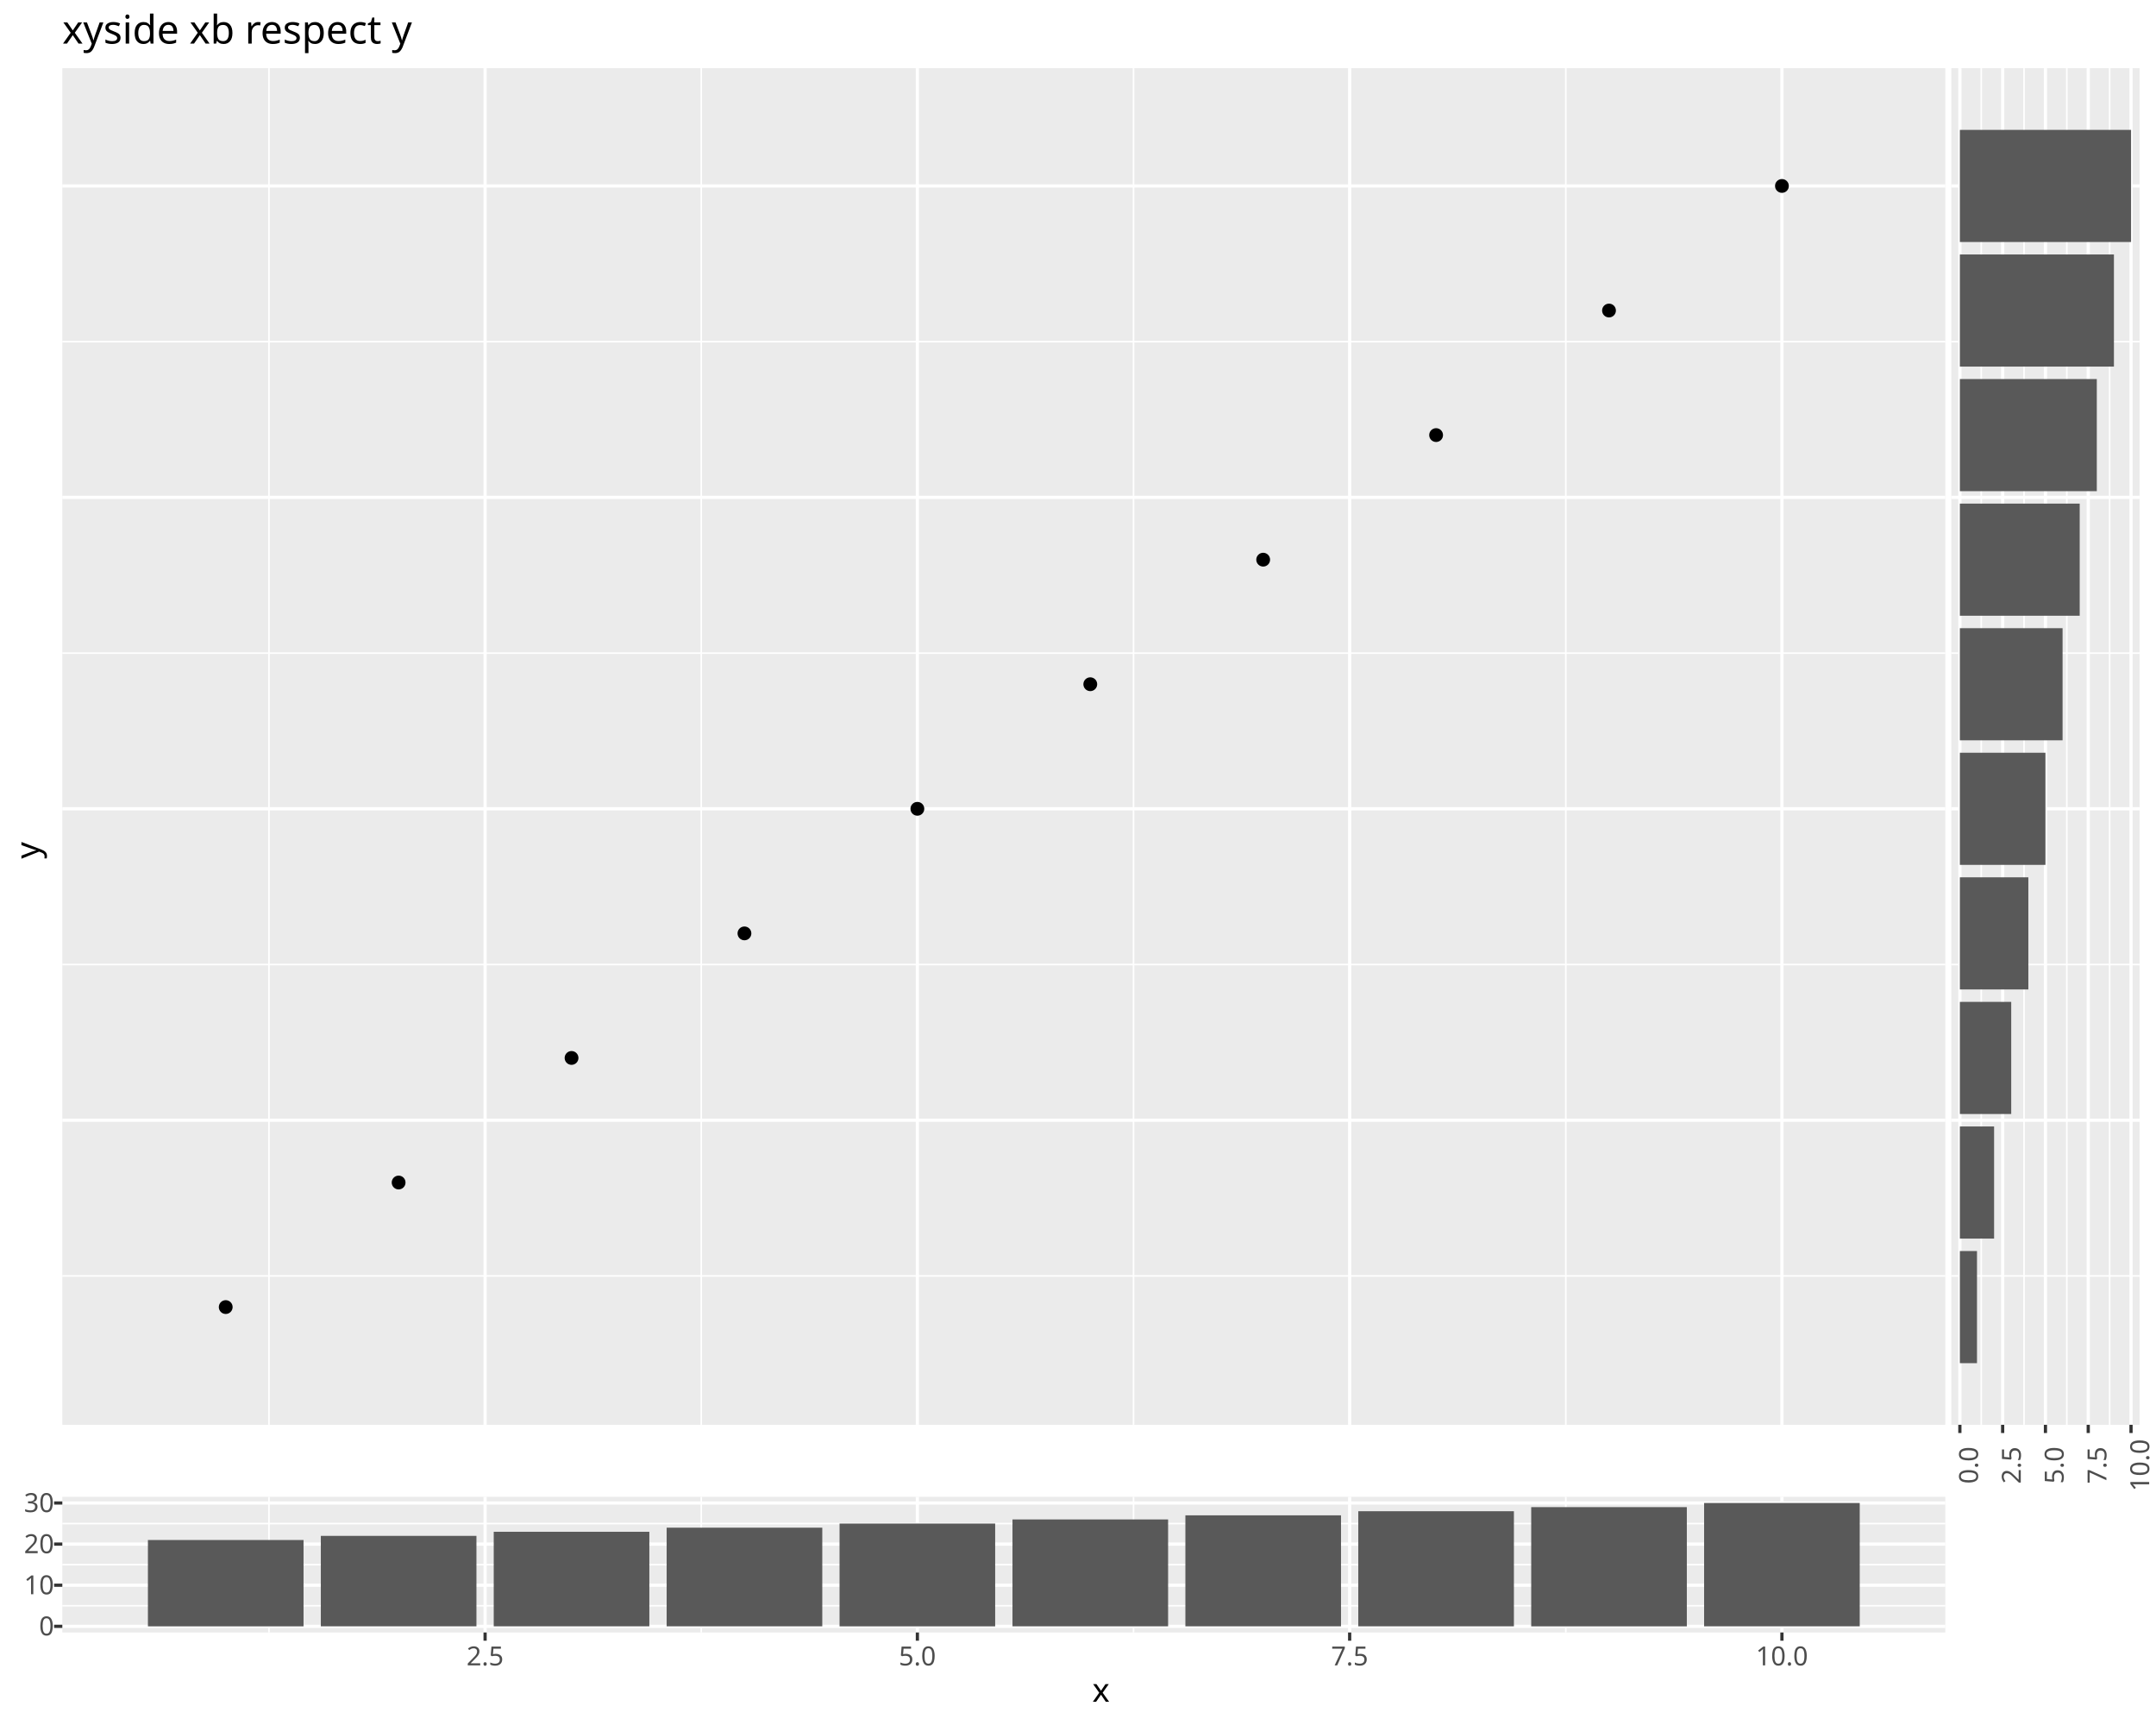
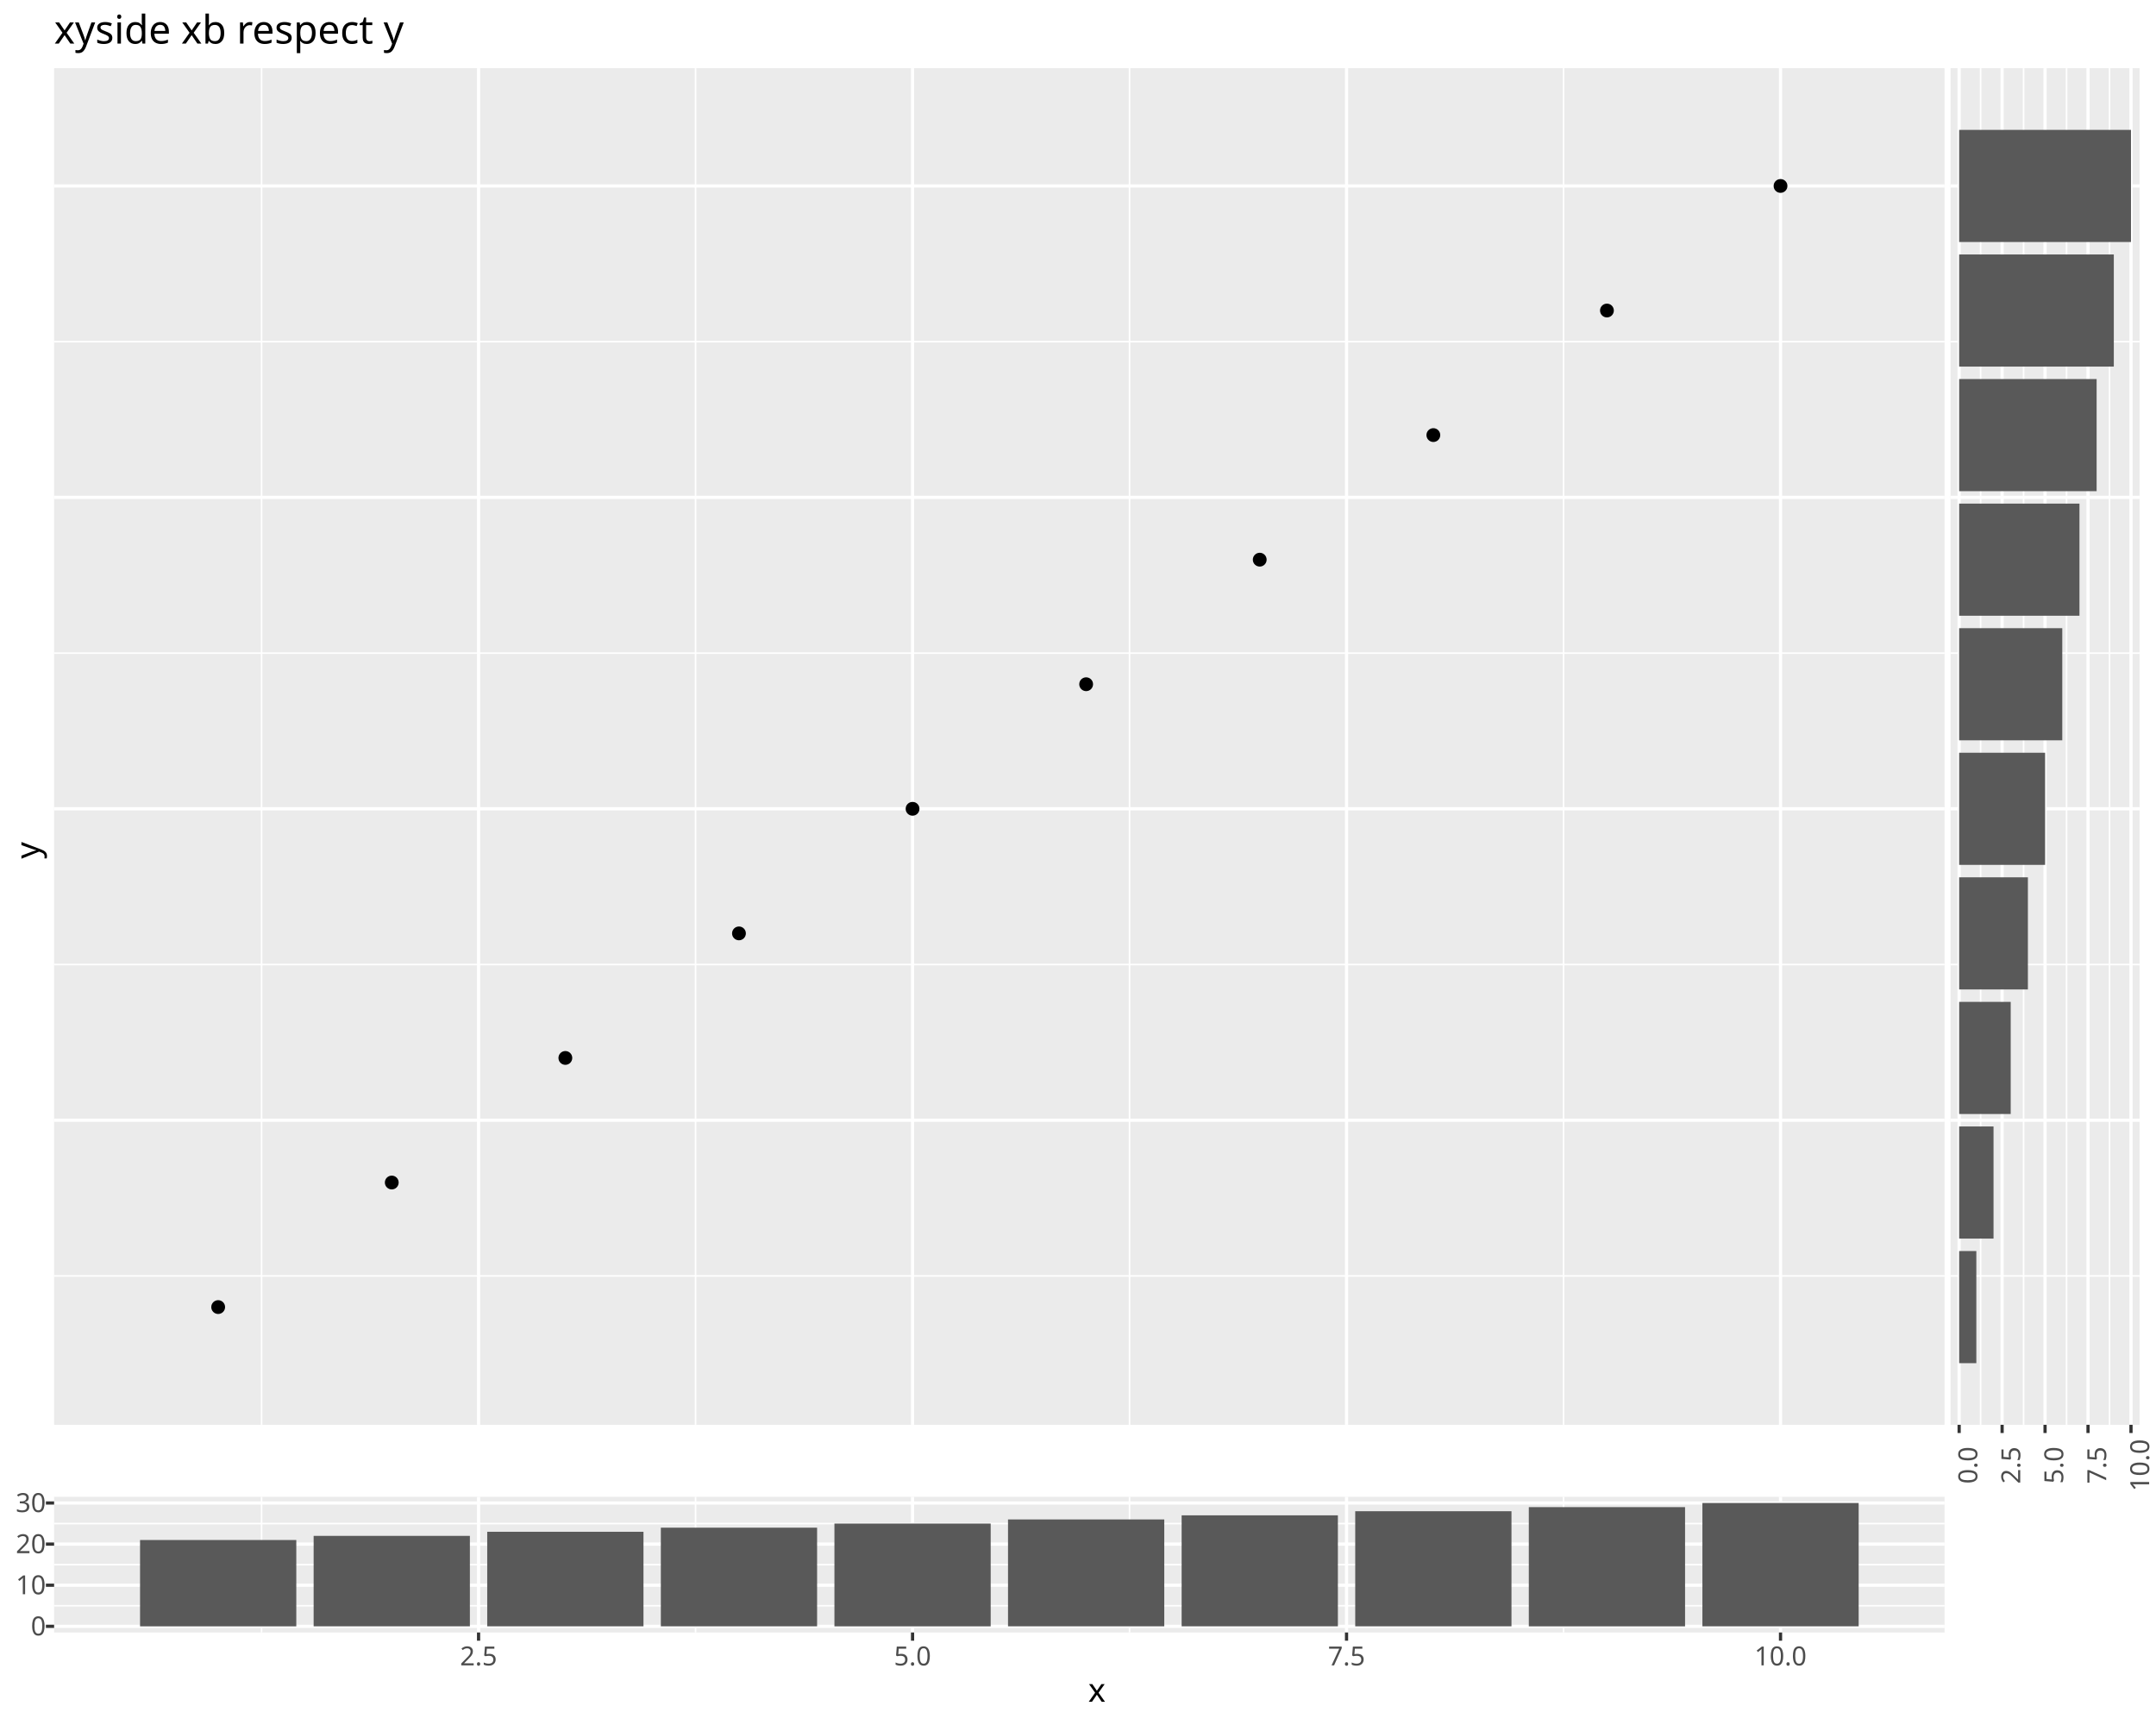
<svg xmlns="http://www.w3.org/2000/svg" class="svglite" data-engine-version="2.0" width="720.00pt" height="576.00pt" viewBox="0 0 720.00 576.00">
  <defs>
    <style type="text/css">
    .svglite line, .svglite polyline, .svglite polygon, .svglite path, .svglite rect, .svglite circle {
      fill: none;
      stroke: #000000;
      stroke-linecap: round;
      stroke-linejoin: round;
      stroke-miterlimit: 10.00;
    }
  </style>
  </defs>
  <rect width="100%" height="100%" style="stroke: none; fill: #FFFFFF;" />
  <defs>
    <clipPath id="cpMC4wMHw3MjAuMDB8MC4wMHw1NzYuMDA=">
      <rect x="0.00" y="0.00" width="720.00" height="576.00" />
    </clipPath>
  </defs>
  <g clip-path="url(#cpMC4wMHw3MjAuMDB8MC4wMHw1NzYuMDA=)">
    <rect x="0.00" y="0.00" width="720.00" height="576.00" style="stroke-width: 1.07; stroke: #FFFFFF; fill: #FFFFFF;" />
  </g>
  <defs>
-     <clipPath id="cpMjAuODF8NjQ5LjY0fDIyLjc4fDQ3NS43Ng==">
-       <rect x="20.81" y="22.78" width="628.83" height="452.98" />
+     <clipPath id="cpMTguMDd8NjQ5LjQwfDIyLjc4fDQ3NS43Ng==">
+       <rect x="18.07" y="22.78" width="631.32" height="452.98" />
    </clipPath>
  </defs>
-   <g clip-path="url(#cpMjAuODF8NjQ5LjY0fDIyLjc4fDQ3NS43Ng==)">
-     <rect x="20.81" y="22.78" width="628.83" height="452.98" style="stroke-width: 1.07; stroke: none; fill: #EBEBEB;" />
-     <polyline points="20.81,426.06 649.64,426.06 " style="stroke-width: 0.53; stroke: #FFFFFF; stroke-linecap: butt;" />
-     <polyline points="20.81,322.07 649.64,322.07 " style="stroke-width: 0.53; stroke: #FFFFFF; stroke-linecap: butt;" />
-     <polyline points="20.81,218.08 649.64,218.08 " style="stroke-width: 0.53; stroke: #FFFFFF; stroke-linecap: butt;" />
-     <polyline points="20.81,114.09 649.64,114.09 " style="stroke-width: 0.53; stroke: #FFFFFF; stroke-linecap: butt;" />
-     <polyline points="89.82,475.76 89.82,22.78 " style="stroke-width: 0.53; stroke: #FFFFFF; stroke-linecap: butt;" />
-     <polyline points="234.18,475.76 234.18,22.78 " style="stroke-width: 0.53; stroke: #FFFFFF; stroke-linecap: butt;" />
-     <polyline points="378.54,475.76 378.54,22.78 " style="stroke-width: 0.53; stroke: #FFFFFF; stroke-linecap: butt;" />
-     <polyline points="522.90,475.76 522.90,22.78 " style="stroke-width: 0.53; stroke: #FFFFFF; stroke-linecap: butt;" />
-     <polyline points="20.81,374.06 649.64,374.06 " style="stroke-width: 1.07; stroke: #FFFFFF; stroke-linecap: butt;" />
-     <polyline points="20.81,270.07 649.64,270.07 " style="stroke-width: 1.07; stroke: #FFFFFF; stroke-linecap: butt;" />
-     <polyline points="20.81,166.08 649.64,166.08 " style="stroke-width: 1.07; stroke: #FFFFFF; stroke-linecap: butt;" />
-     <polyline points="20.81,62.09 649.64,62.09 " style="stroke-width: 1.07; stroke: #FFFFFF; stroke-linecap: butt;" />
-     <polyline points="162.00,475.76 162.00,22.78 " style="stroke-width: 1.07; stroke: #FFFFFF; stroke-linecap: butt;" />
-     <polyline points="306.36,475.76 306.36,22.78 " style="stroke-width: 1.07; stroke: #FFFFFF; stroke-linecap: butt;" />
-     <polyline points="450.72,475.76 450.72,22.78 " style="stroke-width: 1.07; stroke: #FFFFFF; stroke-linecap: butt;" />
-     <polyline points="595.08,475.76 595.08,22.78 " style="stroke-width: 1.07; stroke: #FFFFFF; stroke-linecap: butt;" />
-     <circle cx="75.38" cy="436.45" r="1.95" style="stroke-width: 0.71; fill: #000000;" />
-     <circle cx="133.12" cy="394.86" r="1.95" style="stroke-width: 0.71; fill: #000000;" />
-     <circle cx="190.87" cy="353.26" r="1.95" style="stroke-width: 0.71; fill: #000000;" />
-     <circle cx="248.61" cy="311.67" r="1.95" style="stroke-width: 0.71; fill: #000000;" />
-     <circle cx="306.36" cy="270.07" r="1.95" style="stroke-width: 0.71; fill: #000000;" />
-     <circle cx="364.10" cy="228.47" r="1.95" style="stroke-width: 0.71; fill: #000000;" />
-     <circle cx="421.84" cy="186.88" r="1.95" style="stroke-width: 0.71; fill: #000000;" />
-     <circle cx="479.59" cy="145.28" r="1.95" style="stroke-width: 0.71; fill: #000000;" />
-     <circle cx="537.33" cy="103.69" r="1.95" style="stroke-width: 0.71; fill: #000000;" />
-     <circle cx="595.08" cy="62.09" r="1.95" style="stroke-width: 0.71; fill: #000000;" />
+   <g clip-path="url(#cpMTguMDd8NjQ5LjQwfDIyLjc4fDQ3NS43Ng==)">
+     <rect x="18.07" y="22.78" width="631.32" height="452.98" style="stroke-width: 1.07; stroke: none; fill: #EBEBEB;" />
+     <polyline points="18.07,426.06 649.40,426.06 " style="stroke-width: 0.53; stroke: #FFFFFF; stroke-linecap: butt;" />
+     <polyline points="18.07,322.07 649.40,322.07 " style="stroke-width: 0.53; stroke: #FFFFFF; stroke-linecap: butt;" />
+     <polyline points="18.07,218.08 649.40,218.08 " style="stroke-width: 0.53; stroke: #FFFFFF; stroke-linecap: butt;" />
+     <polyline points="18.07,114.09 649.40,114.09 " style="stroke-width: 0.53; stroke: #FFFFFF; stroke-linecap: butt;" />
+     <polyline points="87.35,475.76 87.35,22.78 " style="stroke-width: 0.53; stroke: #FFFFFF; stroke-linecap: butt;" />
+     <polyline points="232.28,475.76 232.28,22.78 " style="stroke-width: 0.53; stroke: #FFFFFF; stroke-linecap: butt;" />
+     <polyline points="377.21,475.76 377.21,22.78 " style="stroke-width: 0.53; stroke: #FFFFFF; stroke-linecap: butt;" />
+     <polyline points="522.15,475.76 522.15,22.78 " style="stroke-width: 0.53; stroke: #FFFFFF; stroke-linecap: butt;" />
+     <polyline points="18.07,374.06 649.40,374.06 " style="stroke-width: 1.07; stroke: #FFFFFF; stroke-linecap: butt;" />
+     <polyline points="18.07,270.07 649.40,270.07 " style="stroke-width: 1.07; stroke: #FFFFFF; stroke-linecap: butt;" />
+     <polyline points="18.07,166.08 649.40,166.08 " style="stroke-width: 1.07; stroke: #FFFFFF; stroke-linecap: butt;" />
+     <polyline points="18.07,62.09 649.40,62.09 " style="stroke-width: 1.07; stroke: #FFFFFF; stroke-linecap: butt;" />
+     <polyline points="159.82,475.76 159.82,22.78 " style="stroke-width: 1.07; stroke: #FFFFFF; stroke-linecap: butt;" />
+     <polyline points="304.75,475.76 304.75,22.78 " style="stroke-width: 1.07; stroke: #FFFFFF; stroke-linecap: butt;" />
+     <polyline points="449.68,475.76 449.68,22.78 " style="stroke-width: 1.07; stroke: #FFFFFF; stroke-linecap: butt;" />
+     <polyline points="594.61,475.76 594.61,22.78 " style="stroke-width: 1.07; stroke: #FFFFFF; stroke-linecap: butt;" />
+     <circle cx="72.86" cy="436.45" r="1.95" style="stroke-width: 0.71; fill: #000000;" />
+     <circle cx="130.83" cy="394.86" r="1.95" style="stroke-width: 0.71; fill: #000000;" />
+     <circle cx="188.80" cy="353.26" r="1.95" style="stroke-width: 0.71; fill: #000000;" />
+     <circle cx="246.78" cy="311.67" r="1.95" style="stroke-width: 0.71; fill: #000000;" />
+     <circle cx="304.75" cy="270.07" r="1.95" style="stroke-width: 0.71; fill: #000000;" />
+     <circle cx="362.72" cy="228.47" r="1.95" style="stroke-width: 0.71; fill: #000000;" />
+     <circle cx="420.69" cy="186.88" r="1.95" style="stroke-width: 0.71; fill: #000000;" />
+     <circle cx="478.67" cy="145.28" r="1.95" style="stroke-width: 0.71; fill: #000000;" />
+     <circle cx="536.64" cy="103.69" r="1.95" style="stroke-width: 0.71; fill: #000000;" />
+     <circle cx="594.61" cy="62.09" r="1.95" style="stroke-width: 0.71; fill: #000000;" />
  </g>
  <g clip-path="url(#cpMC4wMHw3MjAuMDB8MC4wMHw1NzYuMDA=)">
</g>
  <defs>
-     <clipPath id="cpMjAuODF8NjQ5LjY0fDQ5OS44MXw1NDUuMTE=">
-       <rect x="20.81" y="499.81" width="628.83" height="45.30" />
+     <clipPath id="cpMTguMDd8NjQ5LjQwfDQ5OS44MXw1NDUuMTE=">
+       <rect x="18.07" y="499.81" width="631.32" height="45.30" />
    </clipPath>
  </defs>
-   <g clip-path="url(#cpMjAuODF8NjQ5LjY0fDQ5OS44MXw1NDUuMTE=)">
-     <rect x="20.81" y="499.81" width="628.83" height="45.30" style="stroke-width: 1.07; stroke: none; fill: #EBEBEB;" />
-     <polyline points="20.81,536.19 649.64,536.19 " style="stroke-width: 0.53; stroke: #FFFFFF; stroke-linecap: butt;" />
-     <polyline points="20.81,522.46 649.64,522.46 " style="stroke-width: 0.53; stroke: #FFFFFF; stroke-linecap: butt;" />
-     <polyline points="20.81,508.74 649.64,508.74 " style="stroke-width: 0.53; stroke: #FFFFFF; stroke-linecap: butt;" />
-     <polyline points="89.82,545.11 89.82,499.81 " style="stroke-width: 0.53; stroke: #FFFFFF; stroke-linecap: butt;" />
-     <polyline points="234.18,545.11 234.18,499.81 " style="stroke-width: 0.53; stroke: #FFFFFF; stroke-linecap: butt;" />
-     <polyline points="378.54,545.11 378.54,499.81 " style="stroke-width: 0.53; stroke: #FFFFFF; stroke-linecap: butt;" />
-     <polyline points="522.90,545.11 522.90,499.81 " style="stroke-width: 0.53; stroke: #FFFFFF; stroke-linecap: butt;" />
-     <polyline points="20.81,543.05 649.64,543.05 " style="stroke-width: 1.07; stroke: #FFFFFF; stroke-linecap: butt;" />
-     <polyline points="20.81,529.33 649.64,529.33 " style="stroke-width: 1.07; stroke: #FFFFFF; stroke-linecap: butt;" />
-     <polyline points="20.81,515.60 649.64,515.60 " style="stroke-width: 1.07; stroke: #FFFFFF; stroke-linecap: butt;" />
-     <polyline points="20.81,501.87 649.64,501.87 " style="stroke-width: 1.07; stroke: #FFFFFF; stroke-linecap: butt;" />
-     <polyline points="162.00,545.11 162.00,499.81 " style="stroke-width: 1.07; stroke: #FFFFFF; stroke-linecap: butt;" />
-     <polyline points="306.36,545.11 306.36,499.81 " style="stroke-width: 1.07; stroke: #FFFFFF; stroke-linecap: butt;" />
-     <polyline points="450.72,545.11 450.72,499.81 " style="stroke-width: 1.07; stroke: #FFFFFF; stroke-linecap: butt;" />
-     <polyline points="595.08,545.11 595.08,499.81 " style="stroke-width: 1.07; stroke: #FFFFFF; stroke-linecap: butt;" />
-     <rect x="49.40" y="514.23" width="51.97" height="28.83" style="stroke-width: 1.07; stroke: none; stroke-linecap: butt; stroke-linejoin: miter; fill: #595959;" />
-     <rect x="107.14" y="512.85" width="51.97" height="30.20" style="stroke-width: 1.07; stroke: none; stroke-linecap: butt; stroke-linejoin: miter; fill: #595959;" />
-     <rect x="164.88" y="511.48" width="51.97" height="31.57" style="stroke-width: 1.07; stroke: none; stroke-linecap: butt; stroke-linejoin: miter; fill: #595959;" />
-     <rect x="222.63" y="510.11" width="51.97" height="32.94" style="stroke-width: 1.07; stroke: none; stroke-linecap: butt; stroke-linejoin: miter; fill: #595959;" />
-     <rect x="280.37" y="508.74" width="51.97" height="34.32" style="stroke-width: 1.07; stroke: none; stroke-linecap: butt; stroke-linejoin: miter; fill: #595959;" />
-     <rect x="338.12" y="507.36" width="51.97" height="35.69" style="stroke-width: 1.07; stroke: none; stroke-linecap: butt; stroke-linejoin: miter; fill: #595959;" />
-     <rect x="395.86" y="505.99" width="51.97" height="37.06" style="stroke-width: 1.07; stroke: none; stroke-linecap: butt; stroke-linejoin: miter; fill: #595959;" />
-     <rect x="453.60" y="504.62" width="51.97" height="38.43" style="stroke-width: 1.07; stroke: none; stroke-linecap: butt; stroke-linejoin: miter; fill: #595959;" />
-     <rect x="511.35" y="503.25" width="51.97" height="39.81" style="stroke-width: 1.07; stroke: none; stroke-linecap: butt; stroke-linejoin: miter; fill: #595959;" />
-     <rect x="569.09" y="501.87" width="51.97" height="41.18" style="stroke-width: 1.07; stroke: none; stroke-linecap: butt; stroke-linejoin: miter; fill: #595959;" />
+   <g clip-path="url(#cpMTguMDd8NjQ5LjQwfDQ5OS44MXw1NDUuMTE=)">
+     <rect x="18.07" y="499.81" width="631.32" height="45.30" style="stroke-width: 1.07; stroke: none; fill: #EBEBEB;" />
+     <polyline points="18.07,536.19 649.40,536.19 " style="stroke-width: 0.53; stroke: #FFFFFF; stroke-linecap: butt;" />
+     <polyline points="18.07,522.46 649.40,522.46 " style="stroke-width: 0.53; stroke: #FFFFFF; stroke-linecap: butt;" />
+     <polyline points="18.07,508.74 649.40,508.74 " style="stroke-width: 0.53; stroke: #FFFFFF; stroke-linecap: butt;" />
+     <polyline points="87.35,545.11 87.35,499.81 " style="stroke-width: 0.53; stroke: #FFFFFF; stroke-linecap: butt;" />
+     <polyline points="232.28,545.11 232.28,499.81 " style="stroke-width: 0.53; stroke: #FFFFFF; stroke-linecap: butt;" />
+     <polyline points="377.21,545.11 377.21,499.81 " style="stroke-width: 0.53; stroke: #FFFFFF; stroke-linecap: butt;" />
+     <polyline points="522.15,545.11 522.15,499.81 " style="stroke-width: 0.53; stroke: #FFFFFF; stroke-linecap: butt;" />
+     <polyline points="18.07,543.05 649.40,543.05 " style="stroke-width: 1.07; stroke: #FFFFFF; stroke-linecap: butt;" />
+     <polyline points="18.07,529.33 649.40,529.33 " style="stroke-width: 1.07; stroke: #FFFFFF; stroke-linecap: butt;" />
+     <polyline points="18.07,515.60 649.40,515.60 " style="stroke-width: 1.07; stroke: #FFFFFF; stroke-linecap: butt;" />
+     <polyline points="18.07,501.87 649.40,501.87 " style="stroke-width: 1.07; stroke: #FFFFFF; stroke-linecap: butt;" />
+     <polyline points="159.82,545.11 159.82,499.81 " style="stroke-width: 1.07; stroke: #FFFFFF; stroke-linecap: butt;" />
+     <polyline points="304.75,545.11 304.75,499.81 " style="stroke-width: 1.07; stroke: #FFFFFF; stroke-linecap: butt;" />
+     <polyline points="449.68,545.11 449.68,499.81 " style="stroke-width: 1.07; stroke: #FFFFFF; stroke-linecap: butt;" />
+     <polyline points="594.61,545.11 594.61,499.81 " style="stroke-width: 1.07; stroke: #FFFFFF; stroke-linecap: butt;" />
+     <rect x="46.77" y="514.23" width="52.18" height="28.83" style="stroke-width: 1.07; stroke: none; stroke-linecap: butt; stroke-linejoin: miter; fill: #595959;" />
+     <rect x="104.74" y="512.85" width="52.18" height="30.20" style="stroke-width: 1.07; stroke: none; stroke-linecap: butt; stroke-linejoin: miter; fill: #595959;" />
+     <rect x="162.71" y="511.48" width="52.18" height="31.57" style="stroke-width: 1.07; stroke: none; stroke-linecap: butt; stroke-linejoin: miter; fill: #595959;" />
+     <rect x="220.69" y="510.11" width="52.18" height="32.94" style="stroke-width: 1.07; stroke: none; stroke-linecap: butt; stroke-linejoin: miter; fill: #595959;" />
+     <rect x="278.66" y="508.74" width="52.18" height="34.32" style="stroke-width: 1.07; stroke: none; stroke-linecap: butt; stroke-linejoin: miter; fill: #595959;" />
+     <rect x="336.63" y="507.36" width="52.18" height="35.69" style="stroke-width: 1.07; stroke: none; stroke-linecap: butt; stroke-linejoin: miter; fill: #595959;" />
+     <rect x="394.61" y="505.99" width="52.18" height="37.06" style="stroke-width: 1.07; stroke: none; stroke-linecap: butt; stroke-linejoin: miter; fill: #595959;" />
+     <rect x="452.58" y="504.62" width="52.18" height="38.43" style="stroke-width: 1.07; stroke: none; stroke-linecap: butt; stroke-linejoin: miter; fill: #595959;" />
+     <rect x="510.55" y="503.25" width="52.18" height="39.81" style="stroke-width: 1.07; stroke: none; stroke-linecap: butt; stroke-linejoin: miter; fill: #595959;" />
+     <rect x="568.52" y="501.87" width="52.18" height="41.18" style="stroke-width: 1.07; stroke: none; stroke-linecap: butt; stroke-linejoin: miter; fill: #595959;" />
  </g>
  <g clip-path="url(#cpMC4wMHw3MjAuMDB8MC4wMHw1NzYuMDA=)">
</g>
  <defs>
-     <clipPath id="cpNjUxLjY0fDcxNC41MnwyMi43OHw0NzUuNzY=">
-       <rect x="651.64" y="22.78" width="62.88" height="452.98" />
+     <clipPath id="cpNjUxLjM5fDcxNC41MnwyMi43OHw0NzUuNzY=">
+       <rect x="651.39" y="22.78" width="63.13" height="452.98" />
    </clipPath>
  </defs>
-   <g clip-path="url(#cpNjUxLjY0fDcxNC41MnwyMi43OHw0NzUuNzY=)">
-     <rect x="651.64" y="22.78" width="62.88" height="452.98" style="stroke-width: 1.07; stroke: none; fill: #EBEBEB;" />
-     <polyline points="651.64,426.06 714.52,426.06 " style="stroke-width: 0.53; stroke: #FFFFFF; stroke-linecap: butt;" />
-     <polyline points="651.64,322.07 714.52,322.07 " style="stroke-width: 0.53; stroke: #FFFFFF; stroke-linecap: butt;" />
-     <polyline points="651.64,218.08 714.52,218.08 " style="stroke-width: 0.53; stroke: #FFFFFF; stroke-linecap: butt;" />
-     <polyline points="651.64,114.09 714.52,114.09 " style="stroke-width: 0.53; stroke: #FFFFFF; stroke-linecap: butt;" />
-     <polyline points="661.64,475.76 661.64,22.78 " style="stroke-width: 0.53; stroke: #FFFFFF; stroke-linecap: butt;" />
-     <polyline points="675.93,475.76 675.93,22.78 " style="stroke-width: 0.53; stroke: #FFFFFF; stroke-linecap: butt;" />
-     <polyline points="690.22,475.76 690.22,22.78 " style="stroke-width: 0.53; stroke: #FFFFFF; stroke-linecap: butt;" />
-     <polyline points="704.52,475.76 704.52,22.78 " style="stroke-width: 0.53; stroke: #FFFFFF; stroke-linecap: butt;" />
-     <polyline points="651.64,374.06 714.52,374.06 " style="stroke-width: 1.07; stroke: #FFFFFF; stroke-linecap: butt;" />
-     <polyline points="651.64,270.07 714.52,270.07 " style="stroke-width: 1.07; stroke: #FFFFFF; stroke-linecap: butt;" />
-     <polyline points="651.64,166.08 714.52,166.08 " style="stroke-width: 1.07; stroke: #FFFFFF; stroke-linecap: butt;" />
-     <polyline points="651.64,62.09 714.52,62.09 " style="stroke-width: 1.07; stroke: #FFFFFF; stroke-linecap: butt;" />
-     <polyline points="654.50,475.76 654.50,22.78 " style="stroke-width: 1.07; stroke: #FFFFFF; stroke-linecap: butt;" />
-     <polyline points="668.79,475.76 668.79,22.78 " style="stroke-width: 1.07; stroke: #FFFFFF; stroke-linecap: butt;" />
-     <polyline points="683.08,475.76 683.08,22.78 " style="stroke-width: 1.07; stroke: #FFFFFF; stroke-linecap: butt;" />
-     <polyline points="697.37,475.76 697.37,22.78 " style="stroke-width: 1.07; stroke: #FFFFFF; stroke-linecap: butt;" />
-     <polyline points="711.66,475.76 711.66,22.78 " style="stroke-width: 1.07; stroke: #FFFFFF; stroke-linecap: butt;" />
-     <rect x="654.50" y="417.74" width="5.72" height="37.44" style="stroke-width: 1.07; stroke: none; stroke-linecap: butt; stroke-linejoin: miter; fill: #595959;" />
-     <rect x="654.50" y="376.14" width="11.43" height="37.44" style="stroke-width: 1.07; stroke: none; stroke-linecap: butt; stroke-linejoin: miter; fill: #595959;" />
-     <rect x="654.50" y="334.54" width="17.15" height="37.44" style="stroke-width: 1.07; stroke: none; stroke-linecap: butt; stroke-linejoin: miter; fill: #595959;" />
-     <rect x="654.50" y="292.95" width="22.87" height="37.44" style="stroke-width: 1.07; stroke: none; stroke-linecap: butt; stroke-linejoin: miter; fill: #595959;" />
-     <rect x="654.50" y="251.35" width="28.58" height="37.44" style="stroke-width: 1.07; stroke: none; stroke-linecap: butt; stroke-linejoin: miter; fill: #595959;" />
-     <rect x="654.50" y="209.76" width="34.30" height="37.44" style="stroke-width: 1.07; stroke: none; stroke-linecap: butt; stroke-linejoin: miter; fill: #595959;" />
-     <rect x="654.50" y="168.16" width="40.02" height="37.44" style="stroke-width: 1.07; stroke: none; stroke-linecap: butt; stroke-linejoin: miter; fill: #595959;" />
-     <rect x="654.50" y="126.57" width="45.73" height="37.44" style="stroke-width: 1.07; stroke: none; stroke-linecap: butt; stroke-linejoin: miter; fill: #595959;" />
-     <rect x="654.50" y="84.97" width="51.45" height="37.44" style="stroke-width: 1.07; stroke: none; stroke-linecap: butt; stroke-linejoin: miter; fill: #595959;" />
-     <rect x="654.50" y="43.37" width="57.17" height="37.44" style="stroke-width: 1.07; stroke: none; stroke-linecap: butt; stroke-linejoin: miter; fill: #595959;" />
+   <g clip-path="url(#cpNjUxLjM5fDcxNC41MnwyMi43OHw0NzUuNzY=)">
+     <rect x="651.39" y="22.78" width="63.13" height="452.98" style="stroke-width: 1.07; stroke: none; fill: #EBEBEB;" />
+     <polyline points="651.39,426.06 714.52,426.06 " style="stroke-width: 0.53; stroke: #FFFFFF; stroke-linecap: butt;" />
+     <polyline points="651.39,322.07 714.52,322.07 " style="stroke-width: 0.53; stroke: #FFFFFF; stroke-linecap: butt;" />
+     <polyline points="651.39,218.08 714.52,218.08 " style="stroke-width: 0.53; stroke: #FFFFFF; stroke-linecap: butt;" />
+     <polyline points="651.39,114.09 714.52,114.09 " style="stroke-width: 0.53; stroke: #FFFFFF; stroke-linecap: butt;" />
+     <polyline points="661.43,475.76 661.43,22.78 " style="stroke-width: 0.53; stroke: #FFFFFF; stroke-linecap: butt;" />
+     <polyline points="675.78,475.76 675.78,22.78 " style="stroke-width: 0.53; stroke: #FFFFFF; stroke-linecap: butt;" />
+     <polyline points="690.13,475.76 690.13,22.78 " style="stroke-width: 0.53; stroke: #FFFFFF; stroke-linecap: butt;" />
+     <polyline points="704.48,475.76 704.48,22.78 " style="stroke-width: 0.53; stroke: #FFFFFF; stroke-linecap: butt;" />
+     <polyline points="651.39,374.06 714.52,374.06 " style="stroke-width: 1.07; stroke: #FFFFFF; stroke-linecap: butt;" />
+     <polyline points="651.39,270.07 714.52,270.07 " style="stroke-width: 1.07; stroke: #FFFFFF; stroke-linecap: butt;" />
+     <polyline points="651.39,166.08 714.52,166.08 " style="stroke-width: 1.07; stroke: #FFFFFF; stroke-linecap: butt;" />
+     <polyline points="651.39,62.09 714.52,62.09 " style="stroke-width: 1.07; stroke: #FFFFFF; stroke-linecap: butt;" />
+     <polyline points="654.26,475.76 654.26,22.78 " style="stroke-width: 1.07; stroke: #FFFFFF; stroke-linecap: butt;" />
+     <polyline points="668.61,475.76 668.61,22.78 " style="stroke-width: 1.07; stroke: #FFFFFF; stroke-linecap: butt;" />
+     <polyline points="682.95,475.76 682.95,22.78 " style="stroke-width: 1.07; stroke: #FFFFFF; stroke-linecap: butt;" />
+     <polyline points="697.30,475.76 697.30,22.78 " style="stroke-width: 1.07; stroke: #FFFFFF; stroke-linecap: butt;" />
+     <polyline points="711.65,475.76 711.65,22.78 " style="stroke-width: 1.07; stroke: #FFFFFF; stroke-linecap: butt;" />
+     <rect x="654.26" y="417.74" width="5.74" height="37.44" style="stroke-width: 1.07; stroke: none; stroke-linecap: butt; stroke-linejoin: miter; fill: #595959;" />
+     <rect x="654.26" y="376.14" width="11.48" height="37.44" style="stroke-width: 1.07; stroke: none; stroke-linecap: butt; stroke-linejoin: miter; fill: #595959;" />
+     <rect x="654.26" y="334.54" width="17.22" height="37.44" style="stroke-width: 1.07; stroke: none; stroke-linecap: butt; stroke-linejoin: miter; fill: #595959;" />
+     <rect x="654.26" y="292.95" width="22.96" height="37.44" style="stroke-width: 1.07; stroke: none; stroke-linecap: butt; stroke-linejoin: miter; fill: #595959;" />
+     <rect x="654.26" y="251.35" width="28.70" height="37.44" style="stroke-width: 1.07; stroke: none; stroke-linecap: butt; stroke-linejoin: miter; fill: #595959;" />
+     <rect x="654.26" y="209.76" width="34.44" height="37.44" style="stroke-width: 1.07; stroke: none; stroke-linecap: butt; stroke-linejoin: miter; fill: #595959;" />
+     <rect x="654.26" y="168.16" width="40.18" height="37.44" style="stroke-width: 1.07; stroke: none; stroke-linecap: butt; stroke-linejoin: miter; fill: #595959;" />
+     <rect x="654.26" y="126.57" width="45.91" height="37.44" style="stroke-width: 1.07; stroke: none; stroke-linecap: butt; stroke-linejoin: miter; fill: #595959;" />
+     <rect x="654.26" y="84.97" width="51.65" height="37.44" style="stroke-width: 1.07; stroke: none; stroke-linecap: butt; stroke-linejoin: miter; fill: #595959;" />
+     <rect x="654.26" y="43.37" width="57.39" height="37.44" style="stroke-width: 1.07; stroke: none; stroke-linecap: butt; stroke-linejoin: miter; fill: #595959;" />
  </g>
  <g clip-path="url(#cpMC4wMHw3MjAuMDB8MC4wMHw1NzYuMDA=)">
</g>
  <defs>
-     <clipPath id="cpNjUxLjY0fDcxNC41Mnw0OTkuODF8NTQ1LjEx">
-       <rect x="651.64" y="499.81" width="62.88" height="45.30" />
+     <clipPath id="cpNjUxLjM5fDcxNC41Mnw0OTkuODF8NTQ1LjEx">
+       <rect x="651.39" y="499.81" width="63.13" height="45.30" />
    </clipPath>
  </defs>
-   <g clip-path="url(#cpNjUxLjY0fDcxNC41Mnw0OTkuODF8NTQ1LjEx)">
+   <g clip-path="url(#cpNjUxLjM5fDcxNC41Mnw0OTkuODF8NTQ1LjEx)">
</g>
  <g clip-path="url(#cpMC4wMHw3MjAuMDB8MC4wMHw1NzYuMDA=)">
-     <polyline points="162.00,547.85 162.00,545.11 " style="stroke-width: 1.07; stroke: #333333; stroke-linecap: butt;" />
-     <polyline points="306.36,547.85 306.36,545.11 " style="stroke-width: 1.07; stroke: #333333; stroke-linecap: butt;" />
-     <polyline points="450.72,547.85 450.72,545.11 " style="stroke-width: 1.07; stroke: #333333; stroke-linecap: butt;" />
-     <polyline points="595.08,547.85 595.08,545.11 " style="stroke-width: 1.07; stroke: #333333; stroke-linecap: butt;" />
-     <text x="162.00" y="556.10" text-anchor="middle" style="font-size: 8.80px; fill: #4D4D4D; font-family: sans;" textLength="12.23px" lengthAdjust="spacingAndGlyphs">2.5</text>
-     <text x="306.36" y="556.10" text-anchor="middle" style="font-size: 8.80px; fill: #4D4D4D; font-family: sans;" textLength="12.23px" lengthAdjust="spacingAndGlyphs">5.0</text>
-     <text x="450.72" y="556.10" text-anchor="middle" style="font-size: 8.80px; fill: #4D4D4D; font-family: sans;" textLength="12.23px" lengthAdjust="spacingAndGlyphs">7.5</text>
-     <text x="595.08" y="556.10" text-anchor="middle" style="font-size: 8.80px; fill: #4D4D4D; font-family: sans;" textLength="17.13px" lengthAdjust="spacingAndGlyphs">10.0</text>
-     <polyline points="654.50,478.50 654.50,475.76 " style="stroke-width: 1.07; stroke: #333333; stroke-linecap: butt;" />
-     <polyline points="668.79,478.50 668.79,475.76 " style="stroke-width: 1.07; stroke: #333333; stroke-linecap: butt;" />
-     <polyline points="683.08,478.50 683.08,475.76 " style="stroke-width: 1.07; stroke: #333333; stroke-linecap: butt;" />
-     <polyline points="697.37,478.50 697.37,475.76 " style="stroke-width: 1.07; stroke: #333333; stroke-linecap: butt;" />
-     <polyline points="711.66,478.50 711.66,475.76 " style="stroke-width: 1.07; stroke: #333333; stroke-linecap: butt;" />
-     <text transform="translate(660.55,489.26) rotate(-90)" text-anchor="middle" style="font-size: 8.80px; fill: #4D4D4D; font-family: sans;" textLength="12.23px" lengthAdjust="spacingAndGlyphs">0.0</text>
-     <text transform="translate(674.84,489.26) rotate(-90)" text-anchor="middle" style="font-size: 8.80px; fill: #4D4D4D; font-family: sans;" textLength="12.23px" lengthAdjust="spacingAndGlyphs">2.5</text>
-     <text transform="translate(689.14,489.26) rotate(-90)" text-anchor="middle" style="font-size: 8.80px; fill: #4D4D4D; font-family: sans;" textLength="12.23px" lengthAdjust="spacingAndGlyphs">5.0</text>
-     <text transform="translate(703.43,489.26) rotate(-90)" text-anchor="middle" style="font-size: 8.80px; fill: #4D4D4D; font-family: sans;" textLength="12.23px" lengthAdjust="spacingAndGlyphs">7.5</text>
-     <text transform="translate(717.72,489.26) rotate(-90)" text-anchor="middle" style="font-size: 8.80px; fill: #4D4D4D; font-family: sans;" textLength="17.13px" lengthAdjust="spacingAndGlyphs">10.0</text>
-     <text x="18.07" y="546.08" text-anchor="end" style="font-size: 8.80px; fill: #4D4D4D; font-family: sans;" textLength="4.89px" lengthAdjust="spacingAndGlyphs">0</text>
-     <text x="18.07" y="532.35" text-anchor="end" style="font-size: 8.80px; fill: #4D4D4D; font-family: sans;" textLength="9.79px" lengthAdjust="spacingAndGlyphs">10</text>
-     <text x="18.07" y="518.63" text-anchor="end" style="font-size: 8.80px; fill: #4D4D4D; font-family: sans;" textLength="9.79px" lengthAdjust="spacingAndGlyphs">20</text>
-     <text x="18.07" y="504.90" text-anchor="end" style="font-size: 8.80px; fill: #4D4D4D; font-family: sans;" textLength="9.79px" lengthAdjust="spacingAndGlyphs">30</text>
-     <polyline points="18.07,543.05 20.81,543.05 " style="stroke-width: 1.07; stroke: #333333; stroke-linecap: butt;" />
-     <polyline points="18.07,529.33 20.81,529.33 " style="stroke-width: 1.07; stroke: #333333; stroke-linecap: butt;" />
-     <polyline points="18.07,515.60 20.81,515.60 " style="stroke-width: 1.07; stroke: #333333; stroke-linecap: butt;" />
-     <polyline points="18.07,501.87 20.81,501.87 " style="stroke-width: 1.07; stroke: #333333; stroke-linecap: butt;" />
-     <text x="367.67" y="568.24" text-anchor="middle" style="font-size: 11.00px; font-family: sans;" textLength="5.50px" lengthAdjust="spacingAndGlyphs">x</text>
+     <polyline points="159.82,547.85 159.82,545.11 " style="stroke-width: 1.07; stroke: #333333; stroke-linecap: butt;" />
+     <polyline points="304.75,547.85 304.75,545.11 " style="stroke-width: 1.07; stroke: #333333; stroke-linecap: butt;" />
+     <polyline points="449.68,547.85 449.68,545.11 " style="stroke-width: 1.07; stroke: #333333; stroke-linecap: butt;" />
+     <polyline points="594.61,547.85 594.61,545.11 " style="stroke-width: 1.07; stroke: #333333; stroke-linecap: butt;" />
+     <text x="159.82" y="556.10" text-anchor="middle" style="font-size: 8.80px; fill: #4D4D4D; font-family: sans;" textLength="12.23px" lengthAdjust="spacingAndGlyphs">2.5</text>
+     <text x="304.75" y="556.10" text-anchor="middle" style="font-size: 8.80px; fill: #4D4D4D; font-family: sans;" textLength="12.23px" lengthAdjust="spacingAndGlyphs">5.0</text>
+     <text x="449.68" y="556.10" text-anchor="middle" style="font-size: 8.80px; fill: #4D4D4D; font-family: sans;" textLength="12.23px" lengthAdjust="spacingAndGlyphs">7.5</text>
+     <text x="594.61" y="556.10" text-anchor="middle" style="font-size: 8.80px; fill: #4D4D4D; font-family: sans;" textLength="17.13px" lengthAdjust="spacingAndGlyphs">10.0</text>
+     <polyline points="654.26,478.50 654.26,475.76 " style="stroke-width: 1.07; stroke: #333333; stroke-linecap: butt;" />
+     <polyline points="668.61,478.50 668.61,475.76 " style="stroke-width: 1.07; stroke: #333333; stroke-linecap: butt;" />
+     <polyline points="682.95,478.50 682.95,475.76 " style="stroke-width: 1.07; stroke: #333333; stroke-linecap: butt;" />
+     <polyline points="697.30,478.50 697.30,475.76 " style="stroke-width: 1.07; stroke: #333333; stroke-linecap: butt;" />
+     <polyline points="711.65,478.50 711.65,475.76 " style="stroke-width: 1.07; stroke: #333333; stroke-linecap: butt;" />
+     <text transform="translate(660.31,489.26) rotate(-90)" text-anchor="middle" style="font-size: 8.80px; fill: #4D4D4D; font-family: sans;" textLength="12.23px" lengthAdjust="spacingAndGlyphs">0.0</text>
+     <text transform="translate(674.66,489.26) rotate(-90)" text-anchor="middle" style="font-size: 8.80px; fill: #4D4D4D; font-family: sans;" textLength="12.23px" lengthAdjust="spacingAndGlyphs">2.5</text>
+     <text transform="translate(689.01,489.26) rotate(-90)" text-anchor="middle" style="font-size: 8.80px; fill: #4D4D4D; font-family: sans;" textLength="12.23px" lengthAdjust="spacingAndGlyphs">5.0</text>
+     <text transform="translate(703.36,489.26) rotate(-90)" text-anchor="middle" style="font-size: 8.80px; fill: #4D4D4D; font-family: sans;" textLength="12.23px" lengthAdjust="spacingAndGlyphs">7.5</text>
+     <text transform="translate(717.71,489.26) rotate(-90)" text-anchor="middle" style="font-size: 8.80px; fill: #4D4D4D; font-family: sans;" textLength="17.13px" lengthAdjust="spacingAndGlyphs">10.0</text>
+     <text x="15.33" y="546.08" text-anchor="end" style="font-size: 8.80px; fill: #4D4D4D; font-family: sans;" textLength="4.89px" lengthAdjust="spacingAndGlyphs">0</text>
+     <text x="15.33" y="532.35" text-anchor="end" style="font-size: 8.80px; fill: #4D4D4D; font-family: sans;" textLength="9.79px" lengthAdjust="spacingAndGlyphs">10</text>
+     <text x="15.33" y="518.63" text-anchor="end" style="font-size: 8.80px; fill: #4D4D4D; font-family: sans;" textLength="9.79px" lengthAdjust="spacingAndGlyphs">20</text>
+     <text x="15.33" y="504.90" text-anchor="end" style="font-size: 8.80px; fill: #4D4D4D; font-family: sans;" textLength="9.79px" lengthAdjust="spacingAndGlyphs">30</text>
+     <polyline points="15.33,543.05 18.07,543.05 " style="stroke-width: 1.07; stroke: #333333; stroke-linecap: butt;" />
+     <polyline points="15.33,529.33 18.07,529.33 " style="stroke-width: 1.07; stroke: #333333; stroke-linecap: butt;" />
+     <polyline points="15.33,515.60 18.07,515.60 " style="stroke-width: 1.07; stroke: #333333; stroke-linecap: butt;" />
+     <polyline points="15.33,501.87 18.07,501.87 " style="stroke-width: 1.07; stroke: #333333; stroke-linecap: butt;" />
+     <text x="366.30" y="568.24" text-anchor="middle" style="font-size: 11.00px; font-family: sans;" textLength="5.50px" lengthAdjust="spacingAndGlyphs">x</text>
    <text transform="translate(13.05,283.95) rotate(-90)" text-anchor="middle" style="font-size: 11.00px; font-family: sans;" textLength="5.50px" lengthAdjust="spacingAndGlyphs">y</text>
-     <text x="20.81" y="14.56" style="font-size: 13.20px; font-family: sans;" textLength="115.95px" lengthAdjust="spacingAndGlyphs">xyside xb respect  y</text>
+     <text x="18.07" y="14.56" style="font-size: 13.20px; font-family: sans;" textLength="115.95px" lengthAdjust="spacingAndGlyphs">xyside xb respect  y</text>
  </g>
</svg>
